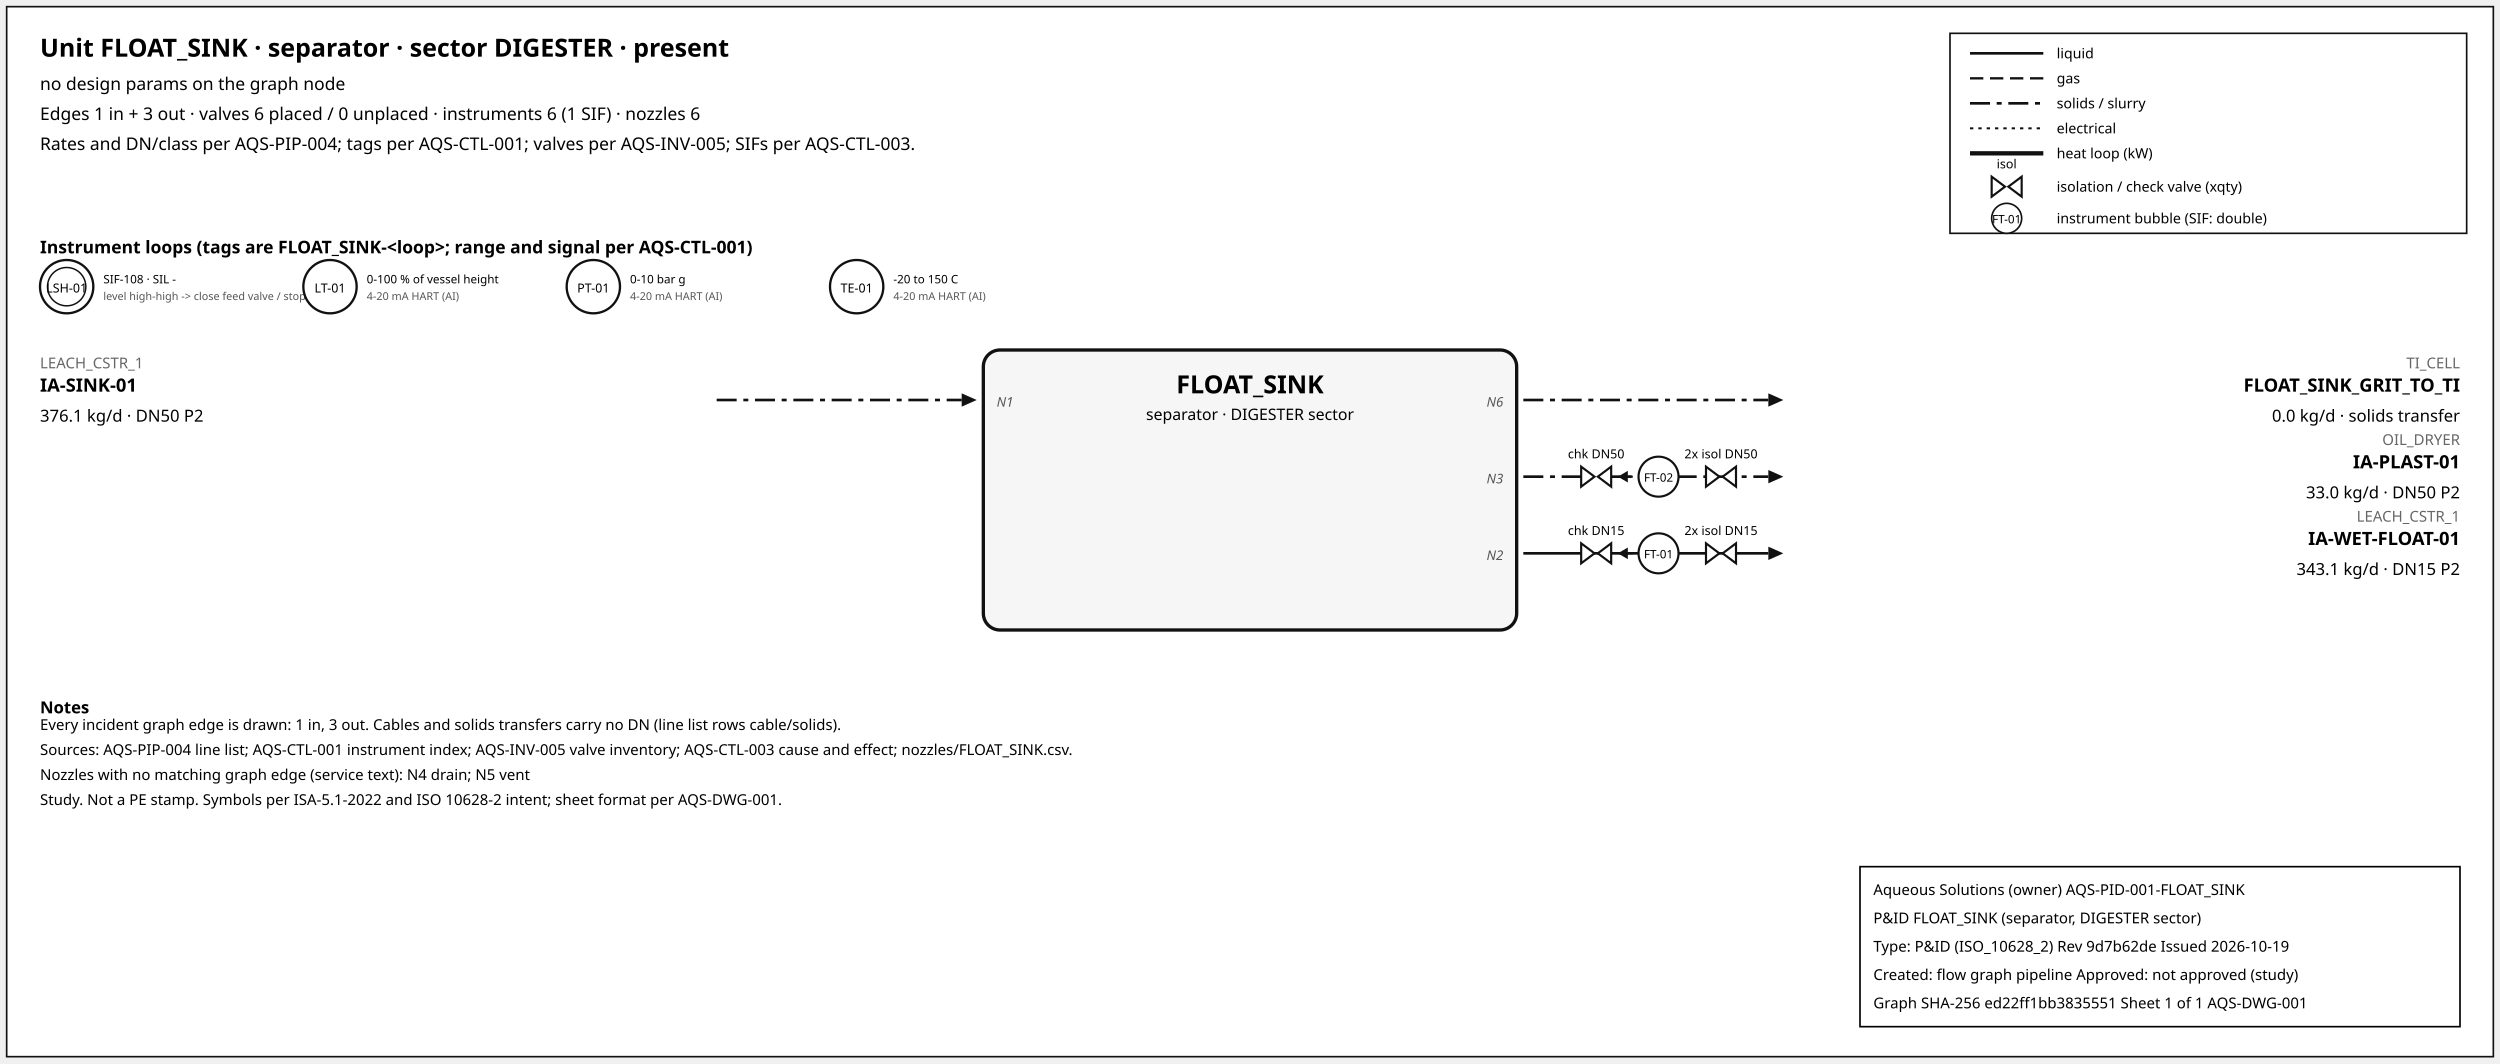
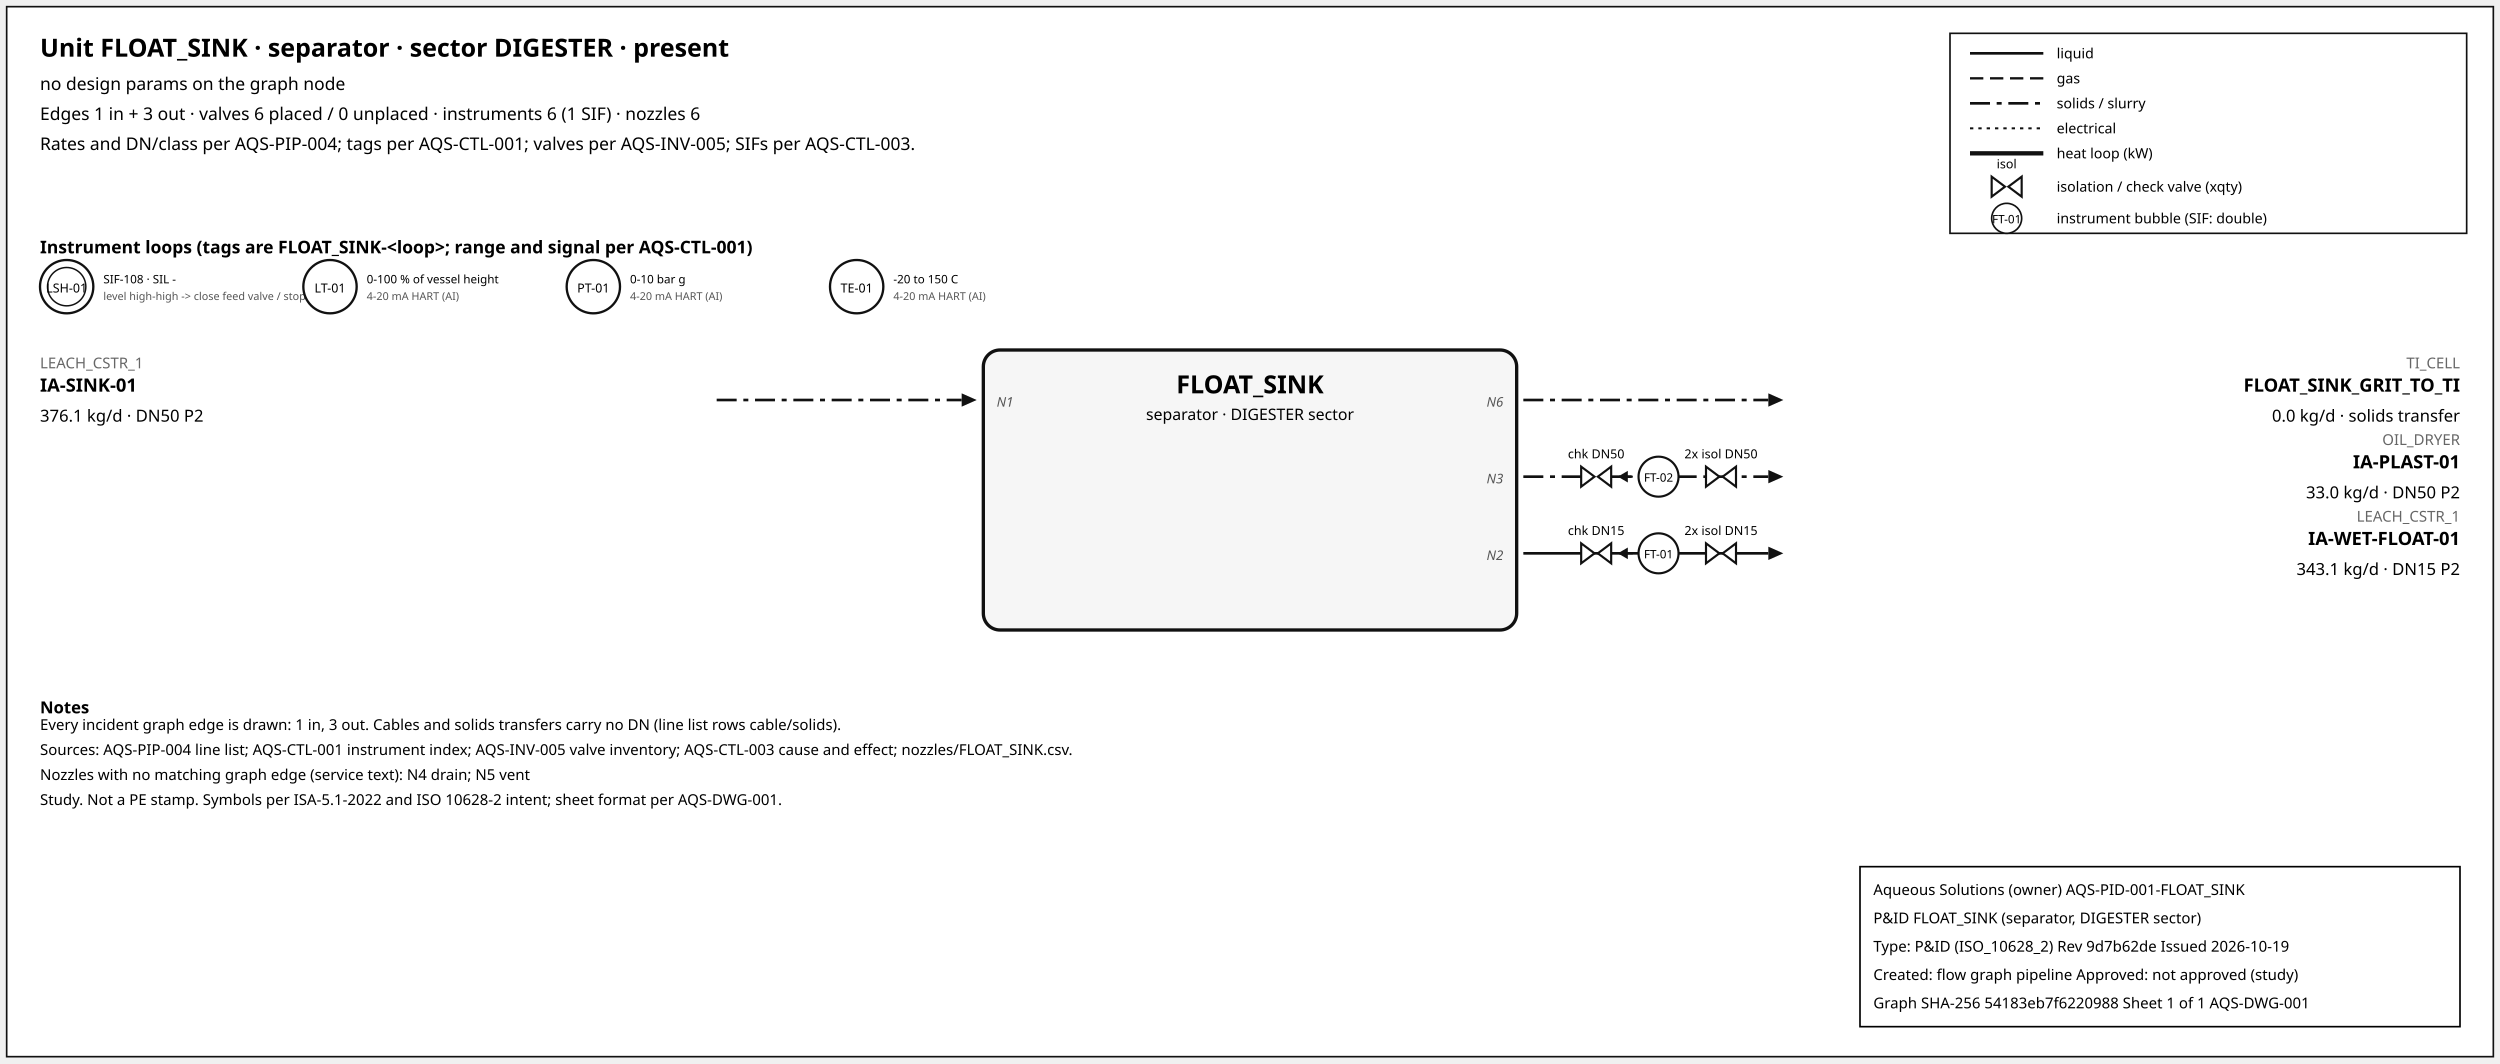
<svg xmlns="http://www.w3.org/2000/svg" width="1500" height="638" font-family="sans-serif">
  <rect x="4" y="4" width="1492" height="630" fill="white" stroke="#111" />
  <text x="24" y="34" font-size="15" font-weight="600">Unit FLOAT_SINK · separator · sector DIGESTER · present</text>
  <text x="24" y="54" font-size="10.5">no design params on the graph node</text>
  <text x="24" y="72" font-size="10.5">Edges 1 in + 3 out · valves 6 placed / 0 unplaced · instruments 6 (1 SIF) · nozzles 6</text>
  <text x="24" y="90" font-size="10.5">Rates and DN/class per AQS-PIP-004; tags per AQS-CTL-001; valves per AQS-INV-005; SIFs per AQS-CTL-003.</text>
  <rect x="1170" y="20" width="310" height="120" fill="white" stroke="#111" />
  <line x1="1182" y1="32" x2="1226" y2="32" stroke="#111" stroke-width="1.6" />
  <text x="1234" y="35" font-size="8.5">liquid</text>
  <line x1="1182" y1="47" x2="1226" y2="47" stroke="#111" stroke-width="1.4" stroke-dasharray="8,4" />
  <text x="1234" y="50" font-size="8.5">gas</text>
  <line x1="1182" y1="62" x2="1226" y2="62" stroke="#111" stroke-width="1.6" stroke-dasharray="12,4,3,4" />
  <text x="1234" y="65" font-size="8.5">solids / slurry</text>
  <line x1="1182" y1="77" x2="1226" y2="77" stroke="#111" stroke-width="1.2" stroke-dasharray="2,3" />
  <text x="1234" y="80" font-size="8.5">electrical</text>
  <line x1="1182" y1="92" x2="1226" y2="92" stroke="#111" stroke-width="2.6" />
  <text x="1234" y="95" font-size="8.5">heat loop (kW)</text>
  <path d="M 1195.0,106 L 1203.0,112 L 1195.0,118 Z M 1213.0,106 L 1205.0,112 L 1213.0,118 Z" fill="white" stroke="#111" stroke-width="1.3" />
  <text x="1204.0" y="101.0" font-size="7.5" text-anchor="middle">isol</text>
  <text x="1234" y="115" font-size="8.5">isolation / check valve (xqty)</text>
  <circle cx="1204" cy="131" r="9" fill="white" stroke="#111" />
  <text x="1204" y="134" font-size="7" text-anchor="middle">FT-01</text>
  <text x="1234" y="134" font-size="8.5">instrument bubble (SIF: double)</text>
  <text x="24" y="152" font-size="10.5" font-weight="600">Instrument loops (tags are FLOAT_SINK-&lt;loop&gt;; range and signal per AQS-CTL-001)</text>
  <circle cx="40" cy="172" r="16" fill="white" stroke="#111" stroke-width="1.4" />
  <circle cx="40" cy="172" r="11.5" fill="none" stroke="#111" stroke-width="0.9" />
  <text x="40" y="175.5" font-size="7.5" text-anchor="middle">LSH-01</text>
  <text x="62" y="170" font-size="7">SIF-108 · SIL -</text>
  <text x="62" y="180" font-size="6.5" fill="#555">level high-high -&gt; close feed valve / stop f</text>
  <circle cx="198" cy="172" r="16" fill="white" stroke="#111" stroke-width="1.4" />
  <text x="198" y="175.5" font-size="7.5" text-anchor="middle">LT-01</text>
  <text x="220" y="170" font-size="7">0-100 % of vessel height</text>
  <text x="220" y="180" font-size="6.5" fill="#555">4-20 mA HART (AI)</text>
  <circle cx="356" cy="172" r="16" fill="white" stroke="#111" stroke-width="1.4" />
  <text x="356" y="175.5" font-size="7.5" text-anchor="middle">PT-01</text>
  <text x="378" y="170" font-size="7">0-10 bar g</text>
  <text x="378" y="180" font-size="6.5" fill="#555">4-20 mA HART (AI)</text>
  <circle cx="514" cy="172" r="16" fill="white" stroke="#111" stroke-width="1.4" />
  <text x="514" y="175.5" font-size="7.5" text-anchor="middle">TE-01</text>
  <text x="536" y="170" font-size="7">-20 to 150 C</text>
  <text x="536" y="180" font-size="6.5" fill="#555">4-20 mA HART (AI)</text>
  <rect x="590" y="210" width="320" height="168" rx="10" fill="#f6f6f6" stroke="#111" stroke-width="2" />
  <text x="750.0" y="236" font-size="15" font-weight="700" text-anchor="middle">FLOAT_SINK</text>
  <text x="750.0" y="252" font-size="9.5" text-anchor="middle">separator · DIGESTER sector</text>
  <line x1="430" y1="240" x2="577" y2="240" stroke="#111" stroke-width="1.6" stroke-dasharray="12,4,3,4" class="edge-in" />
  <polygon points="586,240 577,236 577,244" fill="#111" />
  <text x="24" y="221" font-size="9" fill="#666" text-anchor="start">LEACH_CSTR_1</text>
  <text x="24" y="235" font-size="11" font-weight="600" text-anchor="start">IA-SINK-01</text>
  <text x="24" y="253" font-size="10" text-anchor="start">376.1 kg/d · DN50 P2</text>
  <text x="598" y="244" font-size="8" font-style="italic" fill="#555" text-anchor="start">N1</text>
  <line x1="914" y1="240" x2="1061" y2="240" stroke="#111" stroke-width="1.6" stroke-dasharray="12,4,3,4" class="edge-out" />
  <polygon points="1070,240 1061,236 1061,244" fill="#111" />
  <text x="1476" y="221" font-size="9" fill="#666" text-anchor="end">TI_CELL</text>
  <text x="1476" y="235" font-size="11" font-weight="600" text-anchor="end">FLOAT_SINK_GRIT_TO_TI</text>
  <text x="1476" y="253" font-size="10" text-anchor="end">0.0 kg/d · solids transfer</text>
  <text x="902" y="244" font-size="8" font-style="italic" fill="#555" text-anchor="end">N6</text>
  <line x1="914" y1="286" x2="1061" y2="286" stroke="#111" stroke-width="1.6" stroke-dasharray="12,4,3,4" class="edge-out" />
  <polygon points="1070,286 1061,282 1061,290" fill="#111" />
  <text x="1476" y="267" font-size="9" fill="#666" text-anchor="end">OIL_DRYER</text>
  <text x="1476" y="281" font-size="11" font-weight="600" text-anchor="end">IA-PLAST-01</text>
  <text x="1476" y="299" font-size="10" text-anchor="end">33.0 kg/d · DN50 P2</text>
  <text x="902" y="290" font-size="8" font-style="italic" fill="#555" text-anchor="end">N3</text>
  <line x1="979.7" y1="286" x2="971.7" y2="286" stroke="#111" stroke-width="1.2" />
  <polygon points="970.7,286 976.7,282.5 976.7,289.5" fill="#111" />
  <path d="M 948.7,280 L 956.7,286 L 948.7,292 Z M 966.7,280 L 958.7,286 L 966.7,292 Z" fill="white" stroke="#111" stroke-width="1.3" />
  <text x="957.7" y="275.0" font-size="7.5" text-anchor="middle">chk DN50</text>
  <path d="M 1023.6,280 L 1031.6,286 L 1023.6,292 Z M 1041.6,280 L 1033.6,286 L 1041.6,292 Z" fill="white" stroke="#111" stroke-width="1.3" />
  <text x="1032.6" y="275.0" font-size="7.5" text-anchor="middle">2x isol DN50</text>
  <circle cx="995.12" cy="286" r="12" fill="white" stroke="#111" stroke-width="1.3" />
  <text x="995.12" y="289" font-size="7" text-anchor="middle">FT-02</text>
  <line x1="914" y1="332" x2="1061" y2="332" stroke="#111" stroke-width="1.6" class="edge-out" />
  <polygon points="1070,332 1061,328 1061,336" fill="#111" />
  <text x="1476" y="313" font-size="9" fill="#666" text-anchor="end">LEACH_CSTR_1</text>
  <text x="1476" y="327" font-size="11" font-weight="600" text-anchor="end">IA-WET-FLOAT-01</text>
  <text x="1476" y="345" font-size="10" text-anchor="end">343.1 kg/d · DN15 P2</text>
  <text x="902" y="336" font-size="8" font-style="italic" fill="#555" text-anchor="end">N2</text>
  <line x1="979.7" y1="332" x2="971.7" y2="332" stroke="#111" stroke-width="1.2" />
  <polygon points="970.7,332 976.7,328.5 976.7,335.5" fill="#111" />
  <path d="M 948.7,326 L 956.7,332 L 948.7,338 Z M 966.7,326 L 958.7,332 L 966.7,338 Z" fill="white" stroke="#111" stroke-width="1.3" />
  <text x="957.7" y="321.0" font-size="7.5" text-anchor="middle">chk DN15</text>
  <path d="M 1023.6,326 L 1031.6,332 L 1023.6,338 Z M 1041.6,326 L 1033.6,332 L 1041.6,338 Z" fill="white" stroke="#111" stroke-width="1.3" />
  <text x="1032.6" y="321.0" font-size="7.5" text-anchor="middle">2x isol DN15</text>
  <circle cx="995.12" cy="332" r="12" fill="white" stroke="#111" stroke-width="1.3" />
  <text x="995.12" y="335" font-size="7" text-anchor="middle">FT-01</text>
  <text x="24" y="428" font-size="10" font-weight="600">Notes</text>
  <text x="24" y="438" font-size="9">Every incident graph edge is drawn: 1 in, 3 out. Cables and solids transfers carry no DN (line list rows cable/solids).</text>
  <text x="24" y="453" font-size="9">Sources: AQS-PIP-004 line list; AQS-CTL-001 instrument index; AQS-INV-005 valve inventory; AQS-CTL-003 cause and effect; nozzles/FLOAT_SINK.csv.</text>
  <text x="24" y="468" font-size="9">Nozzles with no matching graph edge (service text): N4 drain; N5 vent</text>
  <text x="24" y="483" font-size="9">Study. Not a PE stamp. Symbols per ISA-5.1-2022 and ISO 10628-2 intent; sheet format per AQS-DWG-001.</text>
  <g id="aqs-title-block">
    <rect x="1116" y="520" width="360" height="96" fill="white" stroke="black" stroke-width="1" />
    <text x="1124" y="537" font-size="9">Aqueous Solutions (owner)   AQS-PID-001-FLOAT_SINK</text>
    <text x="1124" y="554" font-size="9">P&amp;ID FLOAT_SINK (separator, DIGESTER sector)</text>
    <text x="1124" y="571" font-size="9">Type: P&amp;ID (ISO_10628_2)   Rev 9d7b62de   Issued 2026-10-19</text>
    <text x="1124" y="588" font-size="9">Created: flow graph pipeline   Approved: not approved (study)</text>
-     <text x="1124" y="605" font-size="9">Graph SHA-256 ed22ff1bb3835551   Sheet 1 of 1   AQS-DWG-001</text>
+     <text x="1124" y="605" font-size="9">Graph SHA-256 54183eb7f6220988   Sheet 1 of 1   AQS-DWG-001</text>
  </g>
</svg>
